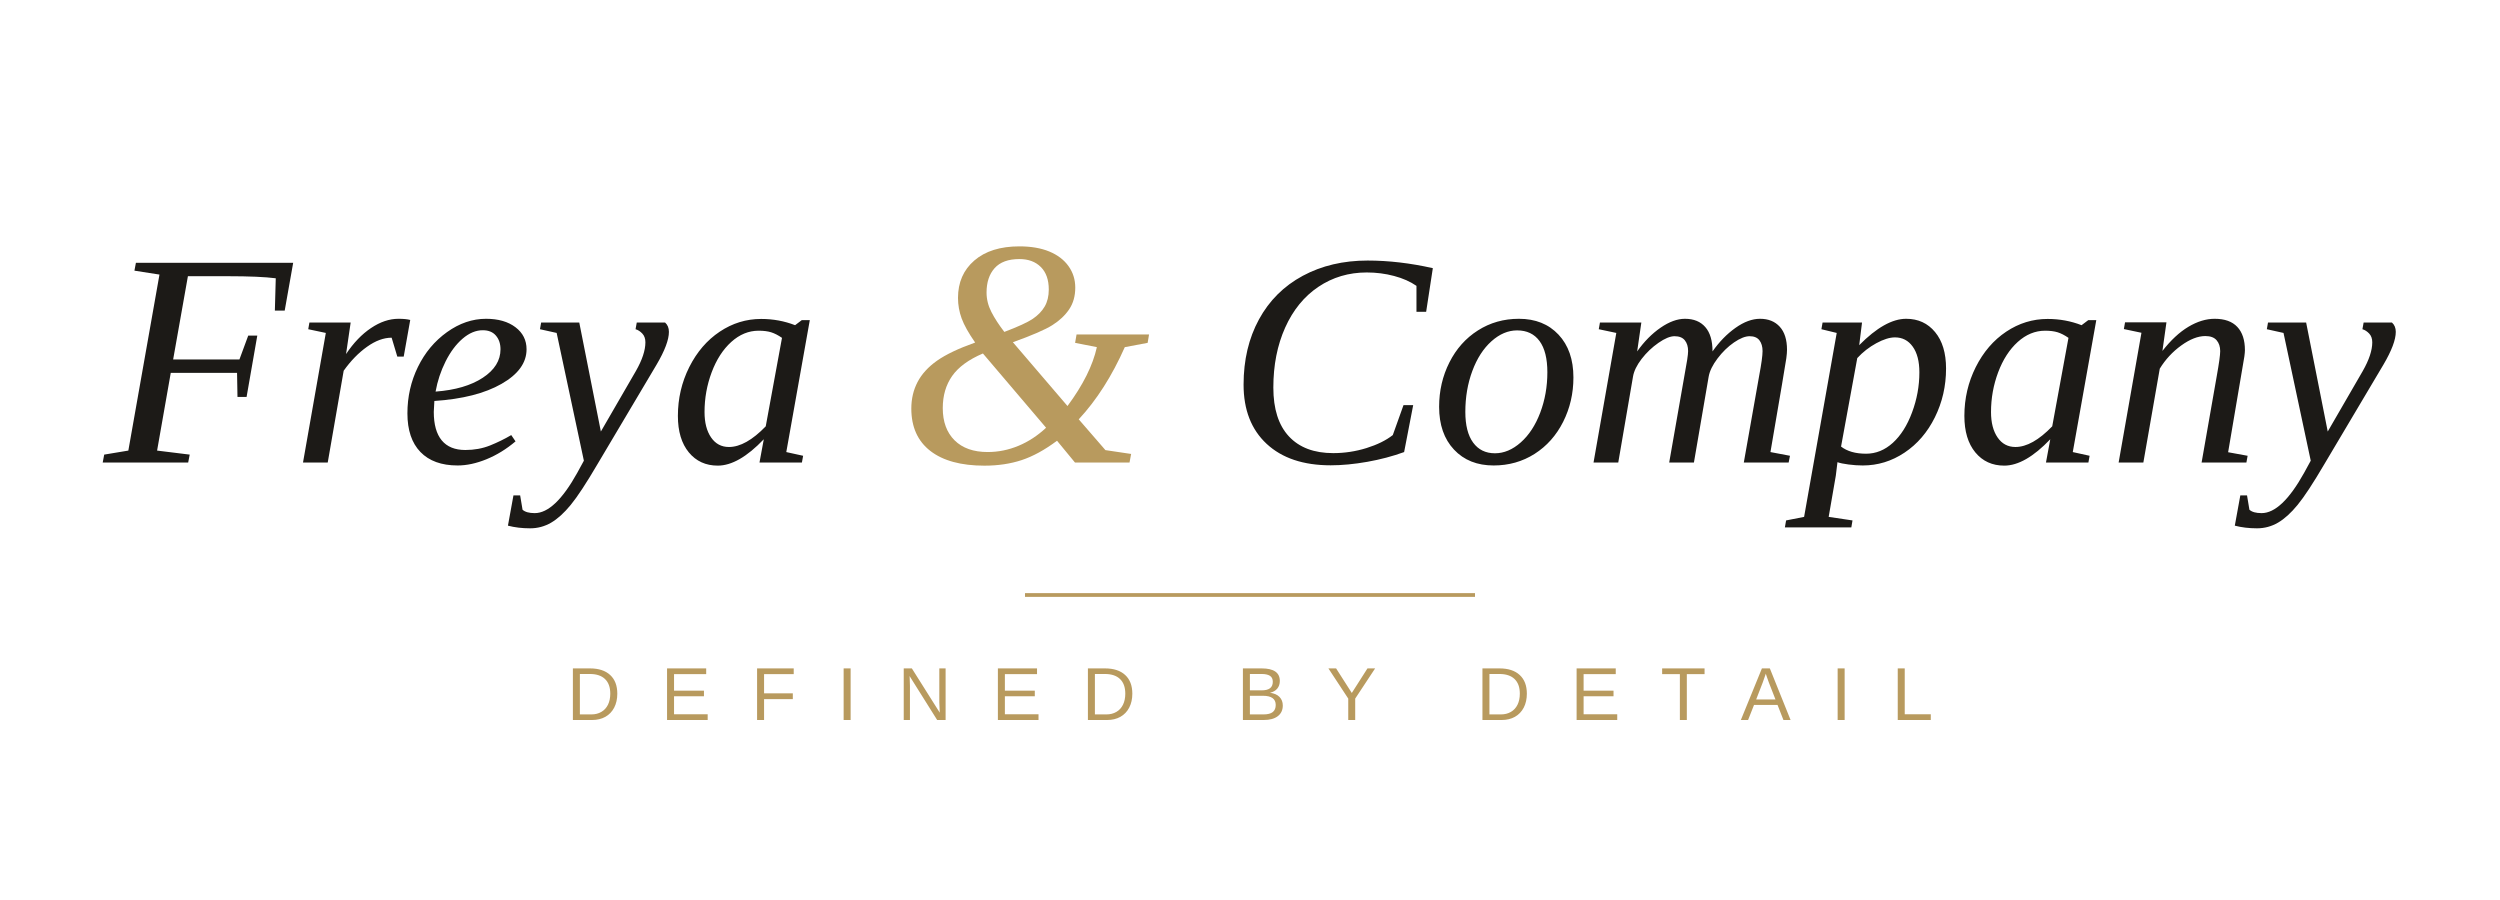
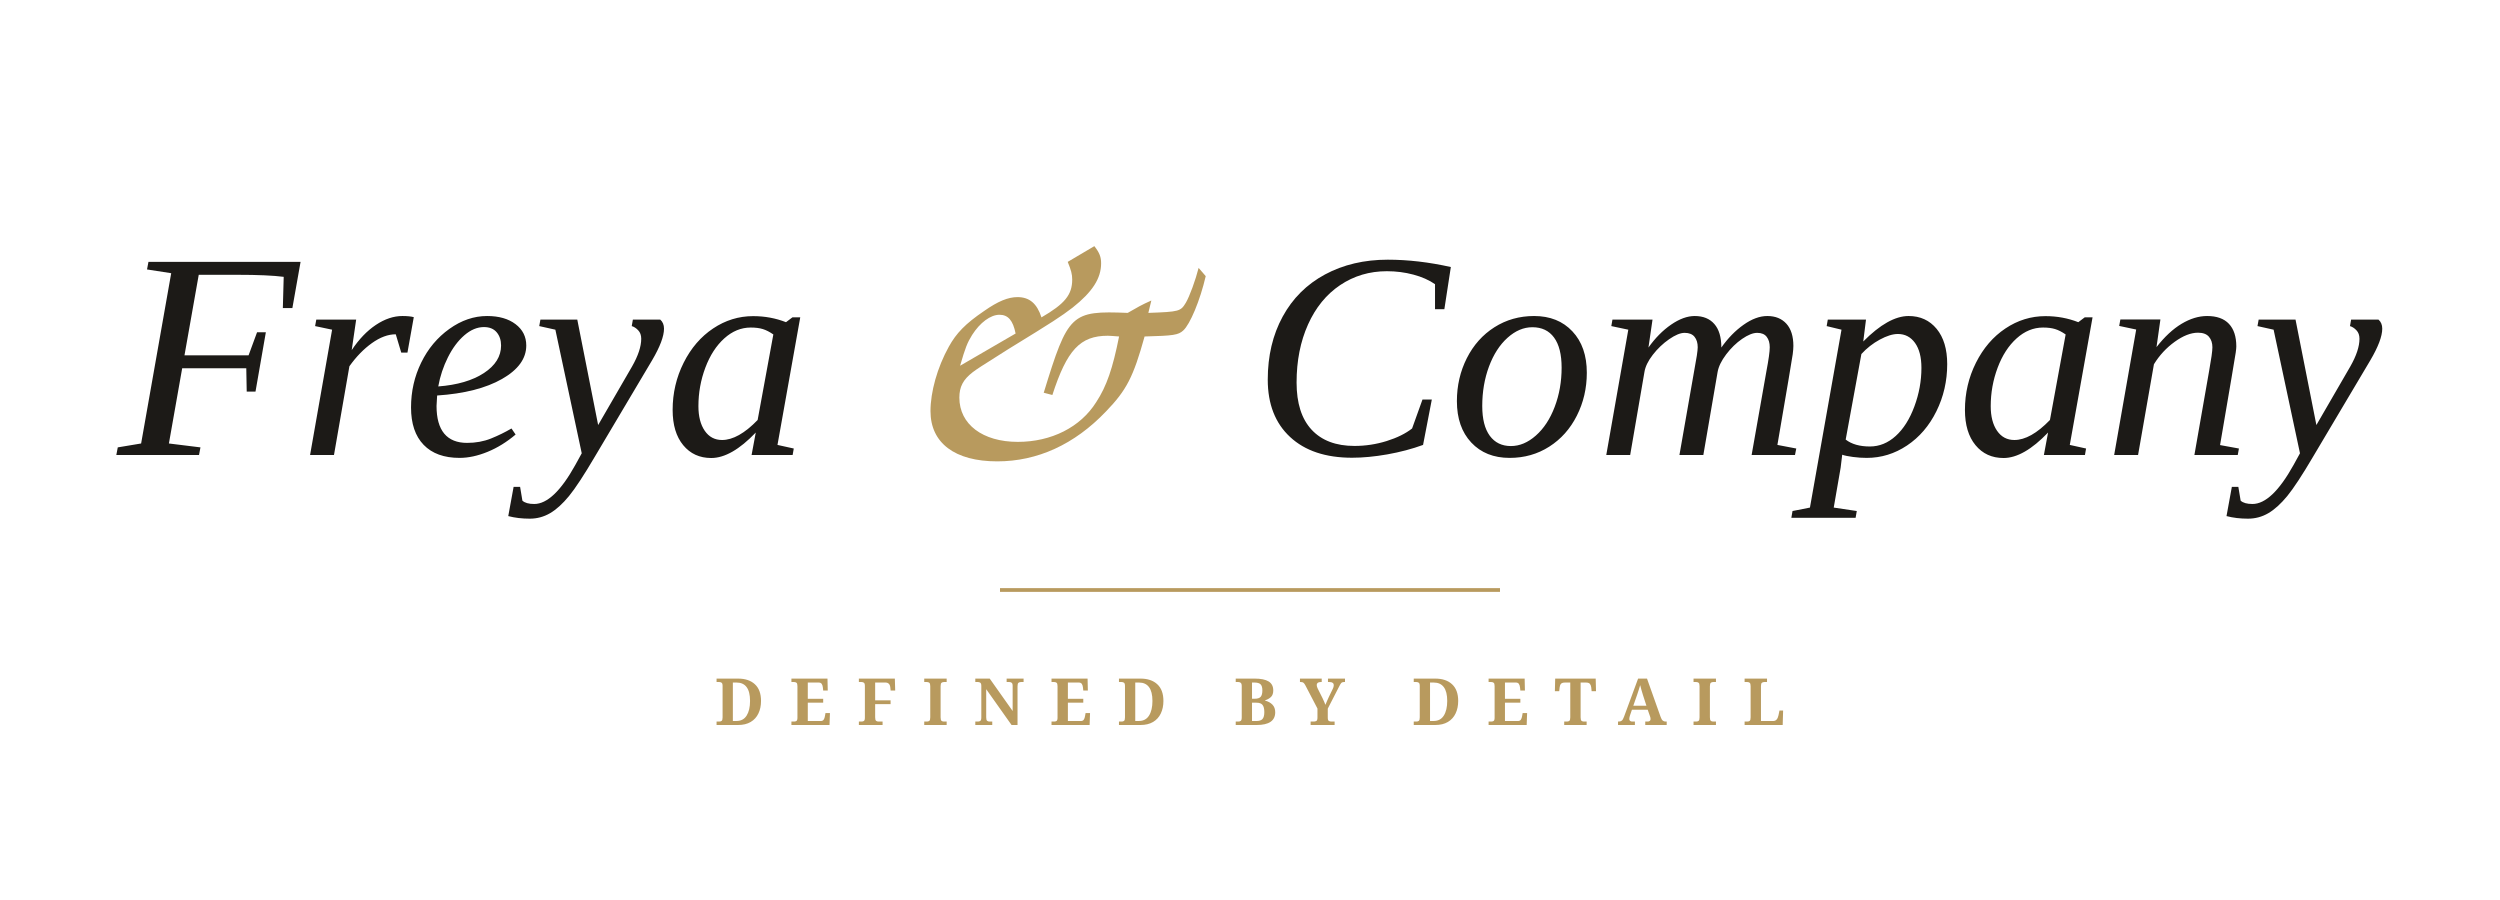
<svg xmlns="http://www.w3.org/2000/svg" viewBox="0 0 1000 360" role="img" aria-label="Freya &amp; Company">
-   <g text-anchor="middle" font-family="Playfair Display, Georgia, 'Times New Roman', serif" font-style="italic">
-     <text x="500" y="185" font-size="122" fill="#1C1A17">Freya <tspan fill="#B89A5E" font-size="130">&amp;</tspan> Company</text>
+   <g text-anchor="middle">
+     <text x="500" y="182" font-family="Cormorant Garamond, Georgia, 'Times New Roman', serif" font-style="italic" font-size="118" fill="#1C1A17">Freya <tspan font-family="Italianno, 'Snell Roundhand', cursive" font-style="normal" fill="#B89A5E" font-size="150">&amp;</tspan> Company</text>
  </g>
-   <line x1="410" y1="238" x2="590" y2="238" stroke="#B89A5E" stroke-width="1.5" />
-   <text x="500" y="288" text-anchor="middle" font-family="Montserrat, Arial, Helvetica, sans-serif" font-size="30" letter-spacing="16" fill="#B89A5E">DEFINED BY DETAIL</text>
+   <line x1="400" y1="236" x2="600" y2="236" stroke="#B89A5E" stroke-width="1.5" />
+   <text x="500" y="290" text-anchor="middle" font-family="Cinzel Decorative, 'Cormorant Garamond', serif" font-weight="700" font-size="26" letter-spacing="10" fill="#B89A5E">DEFINED BY DETAIL</text>
</svg>
